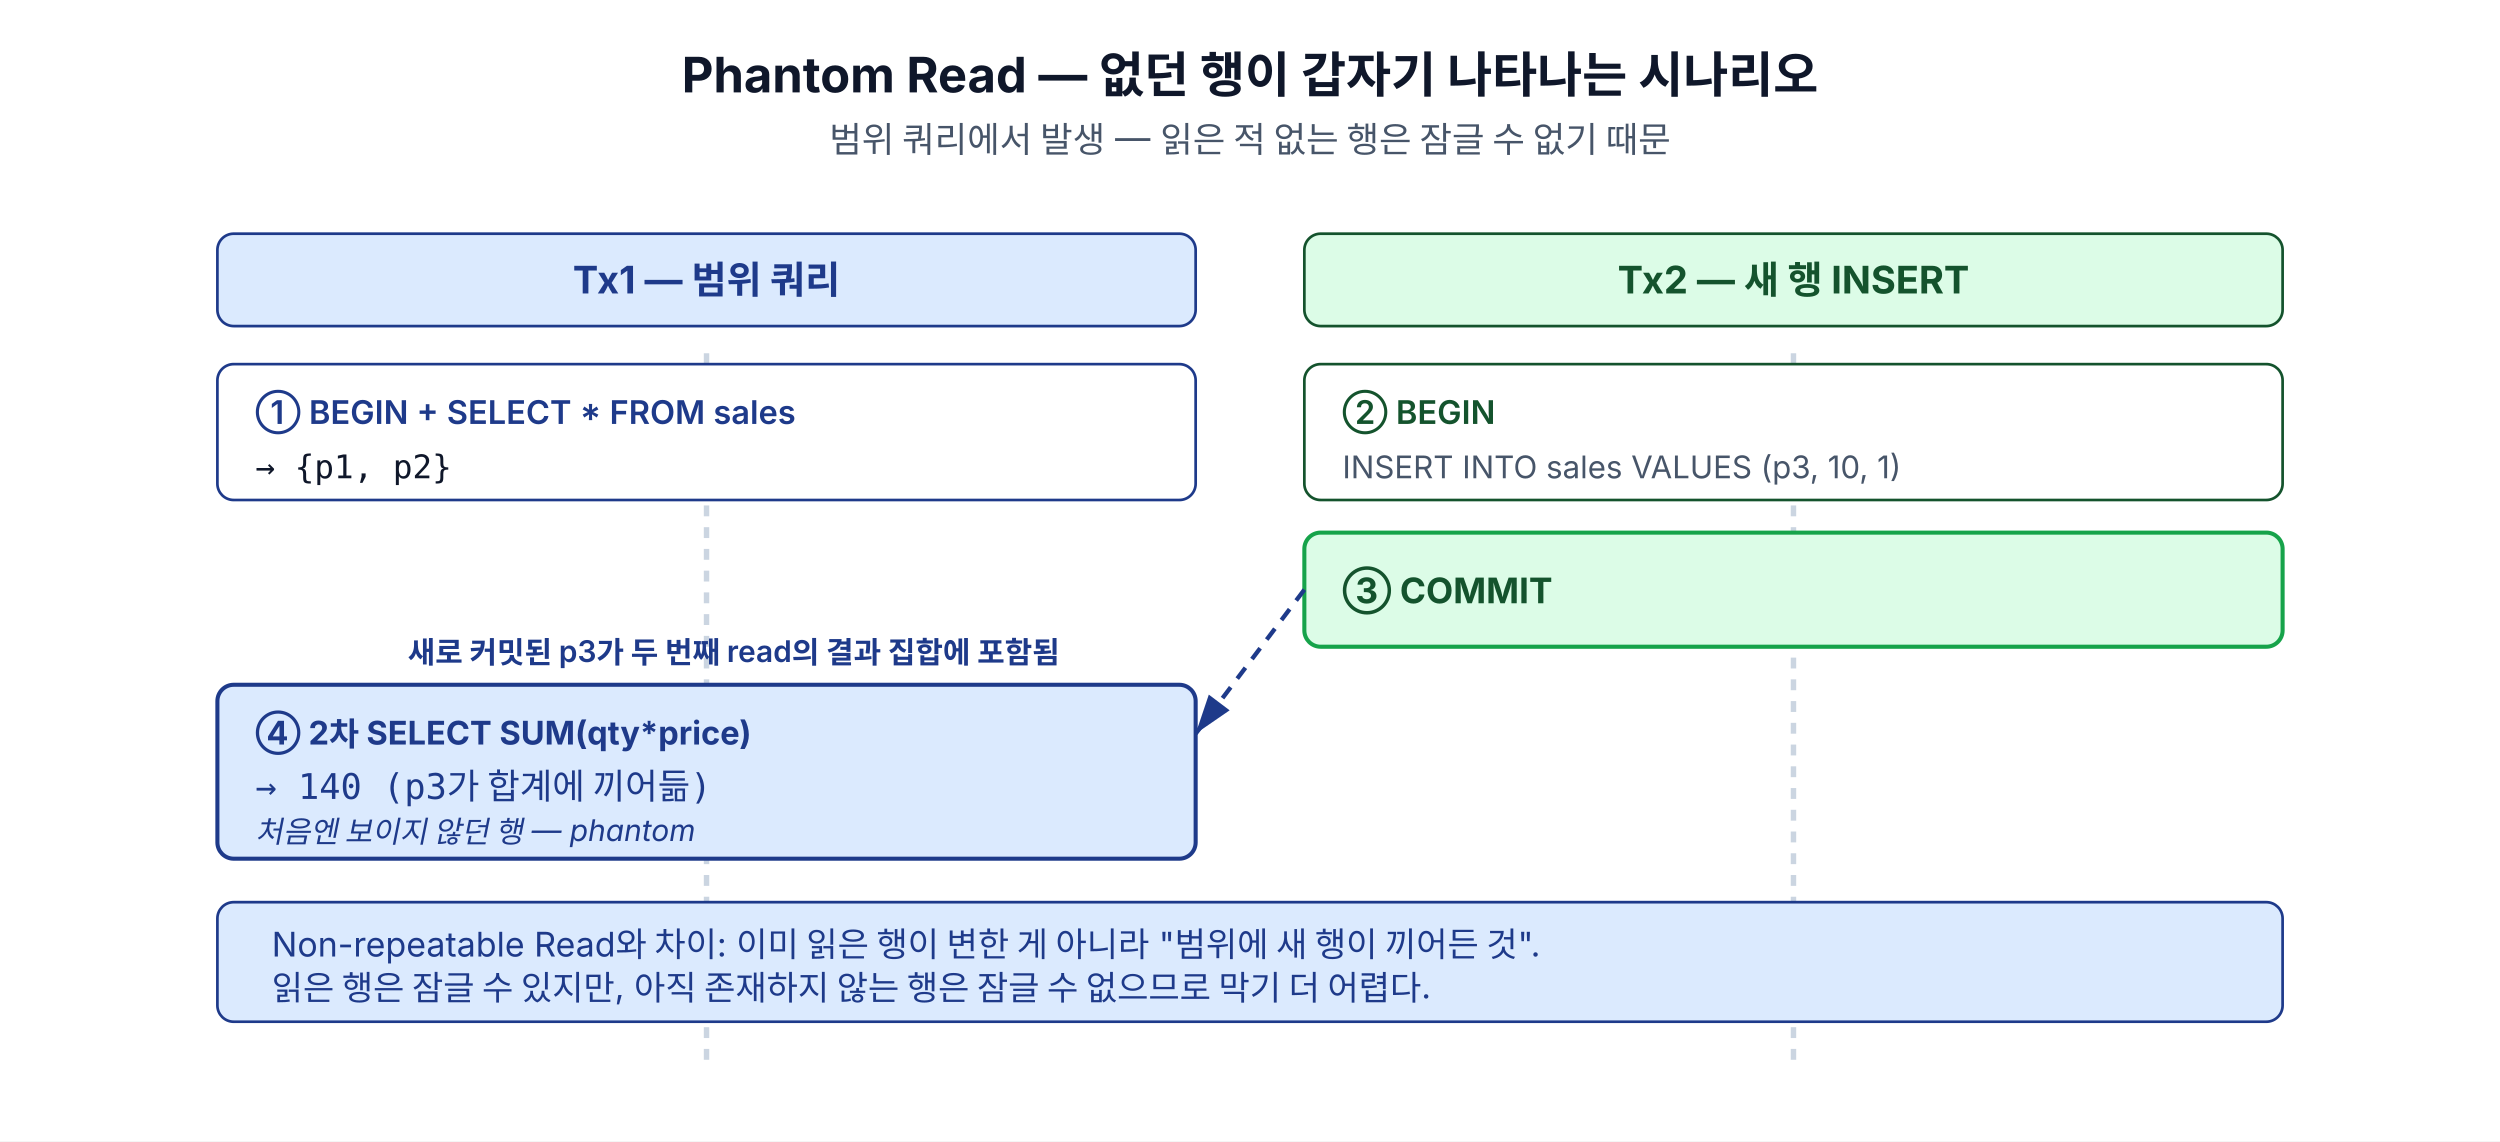
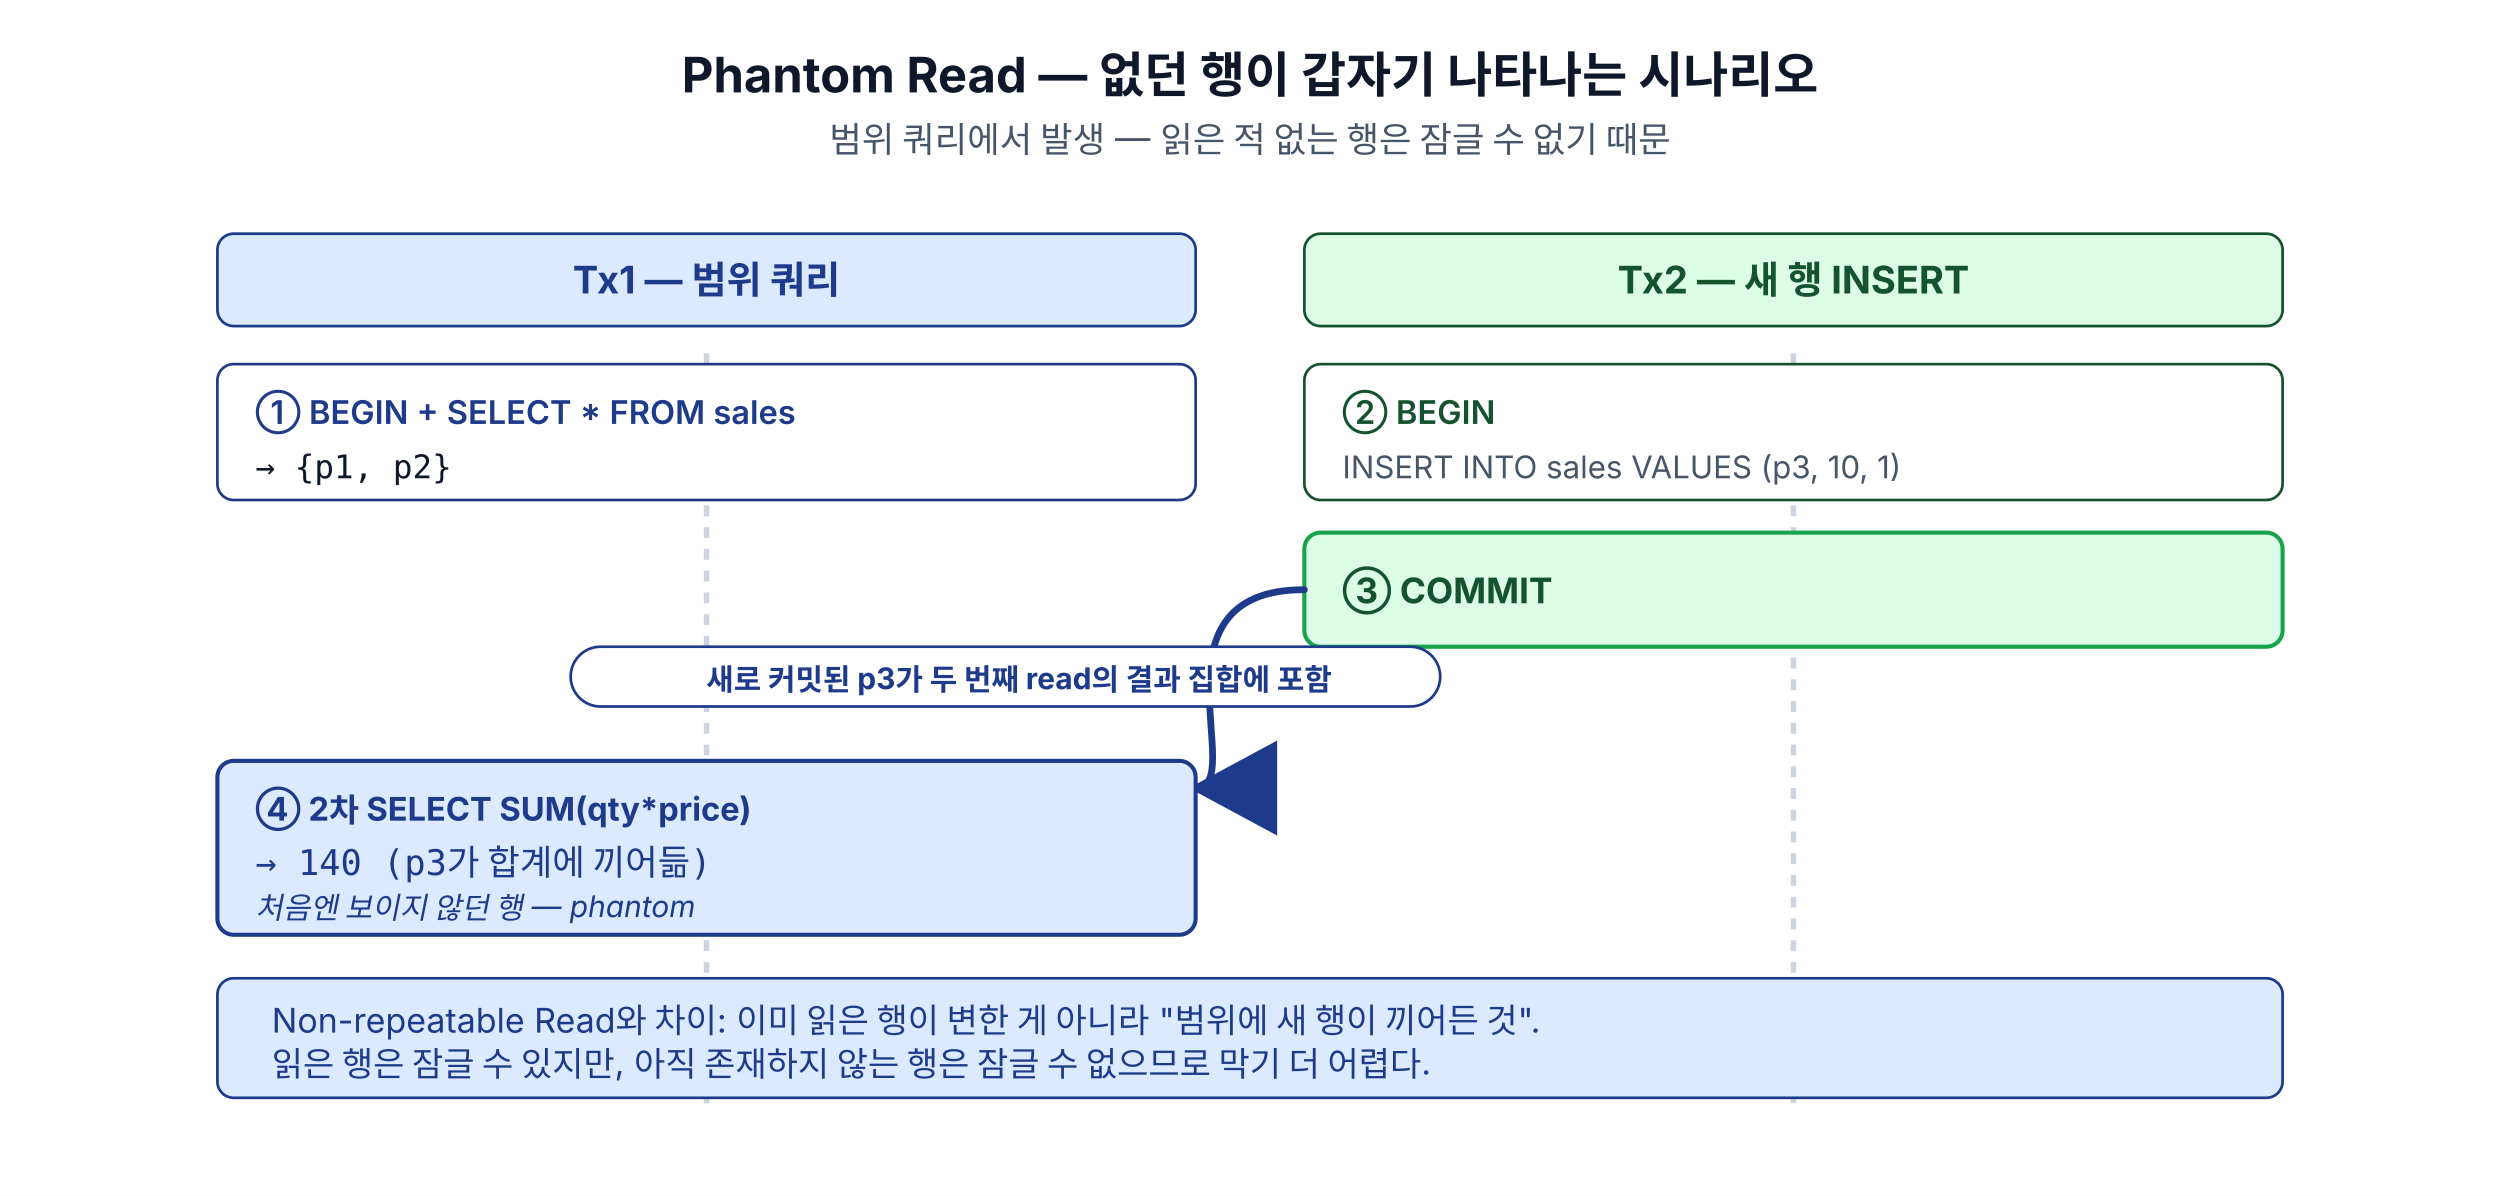
- <svg xmlns="http://www.w3.org/2000/svg" viewBox="0 0 920 420" font-family="-apple-system, 'Pretendard', 'Segoe UI', sans-serif">
+ <svg xmlns="http://www.w3.org/2000/svg" viewBox="0 0 920 440" font-family="-apple-system, 'Pretendard', 'Segoe UI', sans-serif">
  <defs>
-     <marker id="phArr" markerWidth="10" markerHeight="10" refX="9" refY="3" orient="auto">
-       <path d="M0,0 L0,6 L9,3 z" fill="#1e3a8a" />
+     <marker id="phArr" markerWidth="14" markerHeight="14" refX="12" refY="7" orient="auto">
+       <path d="M0,0 L0,14 L13,7 z" fill="#1e3a8a" />
    </marker>
  </defs>
-   <rect width="920" height="420" fill="#fff" />
+   <rect width="920" height="440" fill="#fff" />
  <text x="460" y="34" font-size="18" font-weight="700" fill="#0f172a" text-anchor="middle">Phantom Read — 없던 행이 갑자기 나타나는 시나리오</text>
  <text x="460" y="56" font-size="13" fill="#475569" text-anchor="middle">범위 쿼리에서 발생 — 읽은 적 없는 행은 잠글 수 없기 때문</text>
  <g transform="translate(80, 86)">
    <rect width="360" height="34" rx="6" fill="#dbeafe" stroke="#1e3a8a" />
    <text x="180" y="22" font-size="14" font-weight="700" text-anchor="middle" fill="#1e3a8a">Tx1 — 범위 쿼리</text>
  </g>
  <g transform="translate(480, 86)">
    <rect width="360" height="34" rx="6" fill="#dcfce7" stroke="#14532d" />
    <text x="180" y="22" font-size="14" font-weight="700" text-anchor="middle" fill="#14532d">Tx2 — 새 행 INSERT</text>
  </g>
-   <line x1="260" y1="130" x2="260" y2="390" stroke="#cbd5e1" stroke-width="2" stroke-dasharray="4,4" />
-   <line x1="660" y1="130" x2="660" y2="390" stroke="#cbd5e1" stroke-width="2" stroke-dasharray="4,4" />
+   <line x1="260" y1="130" x2="260" y2="410" stroke="#cbd5e1" stroke-width="2" stroke-dasharray="4,4" />
+   <line x1="660" y1="130" x2="660" y2="410" stroke="#cbd5e1" stroke-width="2" stroke-dasharray="4,4" />
  <g transform="translate(80, 134)">
    <rect width="360" height="50" rx="6" fill="#fff" stroke="#1e3a8a" />
    <text x="14" y="22" font-size="12" font-weight="600" fill="#1e3a8a">① BEGIN + SELECT * FROM sales</text>
    <text x="14" y="42" font-size="12" fill="#0f172a" font-family="ui-monospace, Menlo, monospace">→ {p1, p2}</text>
  </g>
  <g transform="translate(480, 134)">
    <rect width="360" height="50" rx="6" fill="#fff" stroke="#14532d" />
    <text x="14" y="22" font-size="12" font-weight="600" fill="#14532d">② BEGIN</text>
    <text x="14" y="42" font-size="11.5" fill="#475569">INSERT INTO sales VALUES (p3, 10, 1)</text>
  </g>
  <g transform="translate(480, 196)">
    <rect width="360" height="42" rx="6" fill="#dcfce7" stroke="#16a34a" stroke-width="1.5" />
    <text x="14" y="26" font-size="13" font-weight="700" fill="#14532d">③ COMMIT</text>
  </g>
-   <g transform="translate(80, 252)">
+   <path d="M 480 217 C 420 217, 460 290, 440 290" fill="none" stroke="#1e3a8a" stroke-width="2.5" stroke-linecap="round" marker-end="url(#phArr)" />
+   <g transform="translate(370, 252)">
+     <rect x="-160" y="-14" width="320" height="22" rx="11" fill="#fff" stroke="#1e3a8a" stroke-width="1" />
+     <text x="5" y="2" font-size="11" font-weight="700" fill="#1e3a8a" text-anchor="middle">새로 커밋된 p3가 두 번째 read의 결과 집합에 포함</text>
+   </g>
+   <g transform="translate(80, 280)">
    <rect width="360" height="64" rx="6" fill="#dbeafe" stroke="#1e3a8a" stroke-width="1.5" />
    <text x="14" y="22" font-size="12" font-weight="700" fill="#1e3a8a">④ 2차 SELECT SUM(qty*price)</text>
    <text x="14" y="42" font-size="13" fill="#1e3a8a" font-family="ui-monospace, Menlo, monospace">→ 140  (p3가 합계에 끼어듦)</text>
    <text x="14" y="58" font-size="11" fill="#1e3a8a" font-style="italic">처음엔 보이지 않던 행 — phantom</text>
  </g>
-   <line x1="480" y1="217" x2="440" y2="270" stroke="#1e3a8a" stroke-width="1.6" stroke-dasharray="5,4" marker-end="url(#phArr)" />
-   <text x="270" y="244" font-size="11" font-weight="600" fill="#1e3a8a" text-anchor="middle">새로 커밋된 p3가 두 번째 read의 결과 집합에 포함됨</text>
-   <g transform="translate(80, 332)">
+   <g transform="translate(80, 360)">
    <rect width="760" height="44" rx="6" fill="#dbeafe" stroke="#1e3a8a" />
    <text x="20" y="20" font-size="12.5" fill="#1e3a8a">Non-repeatable Read와 차이: 이미 읽은 행이 변한 게 아니라 "범위에 새 행이 끼어든 것".</text>
    <text x="20" y="36" font-size="12.5" fill="#1e3a8a">읽은 행은 잠글 수 있지만, 아직 존재하지 않는 행은 잠글 수 없으므로 막기 더 어렵다.</text>
  </g>
</svg>
